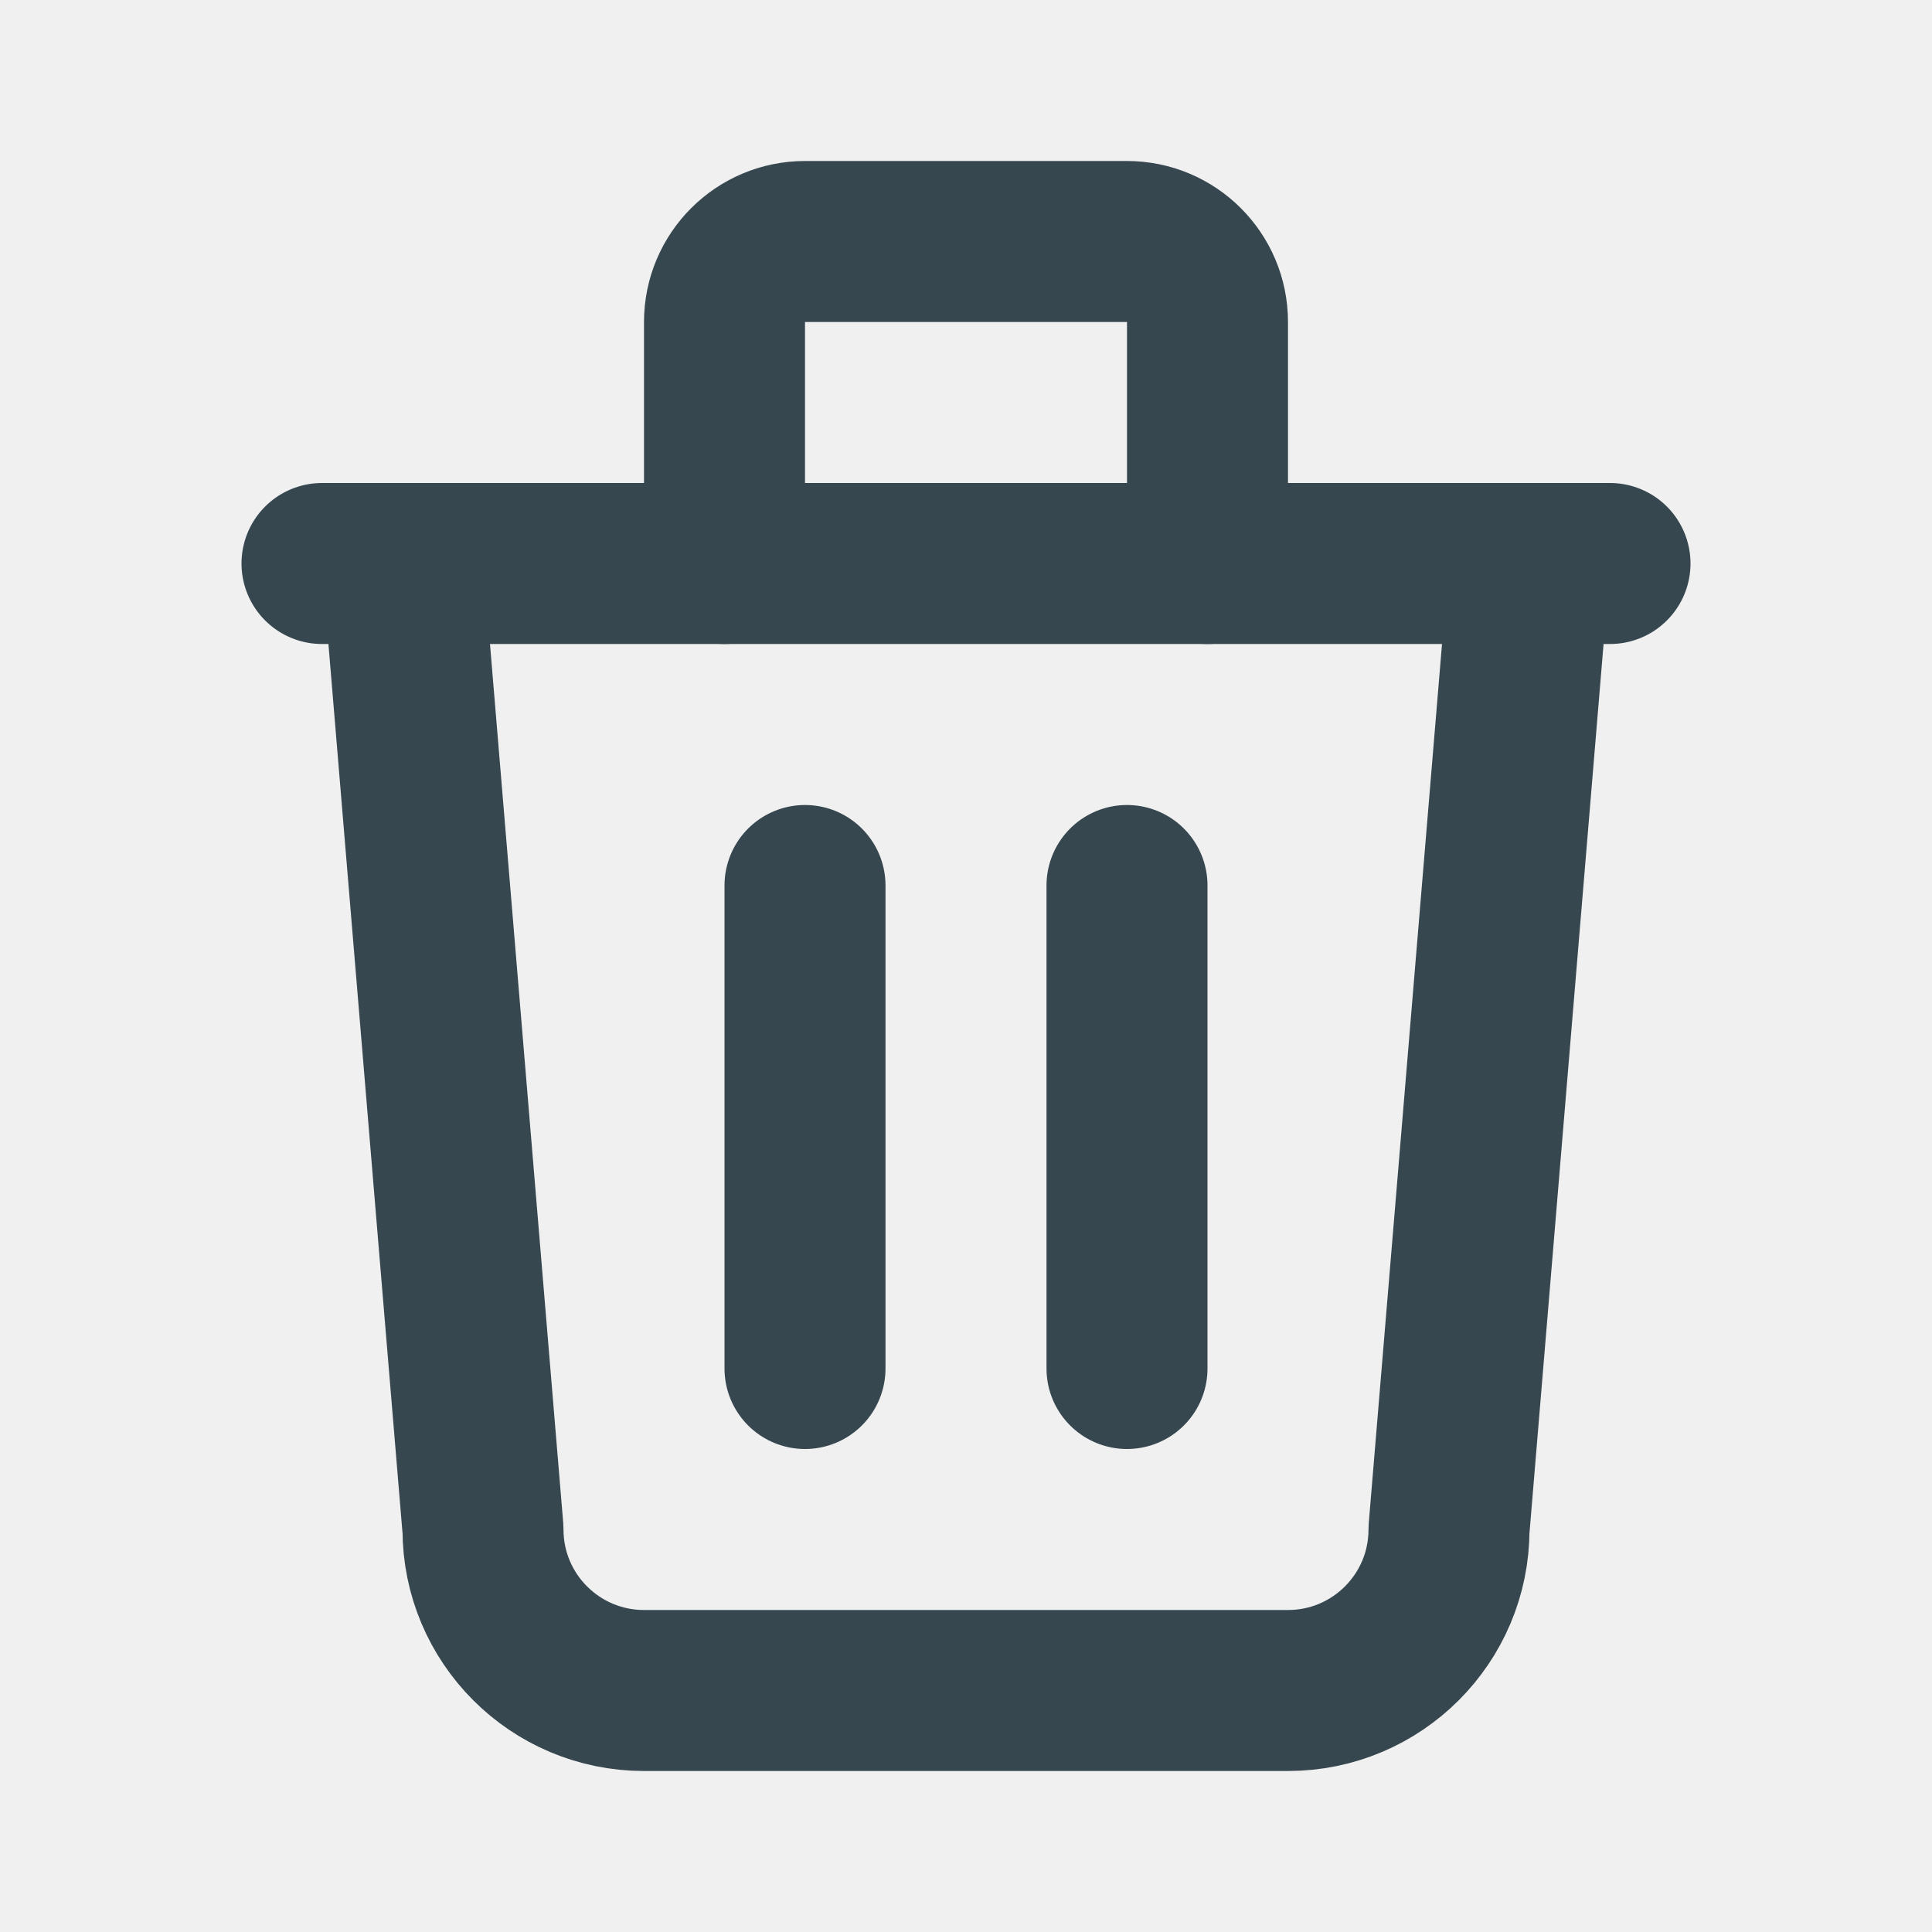
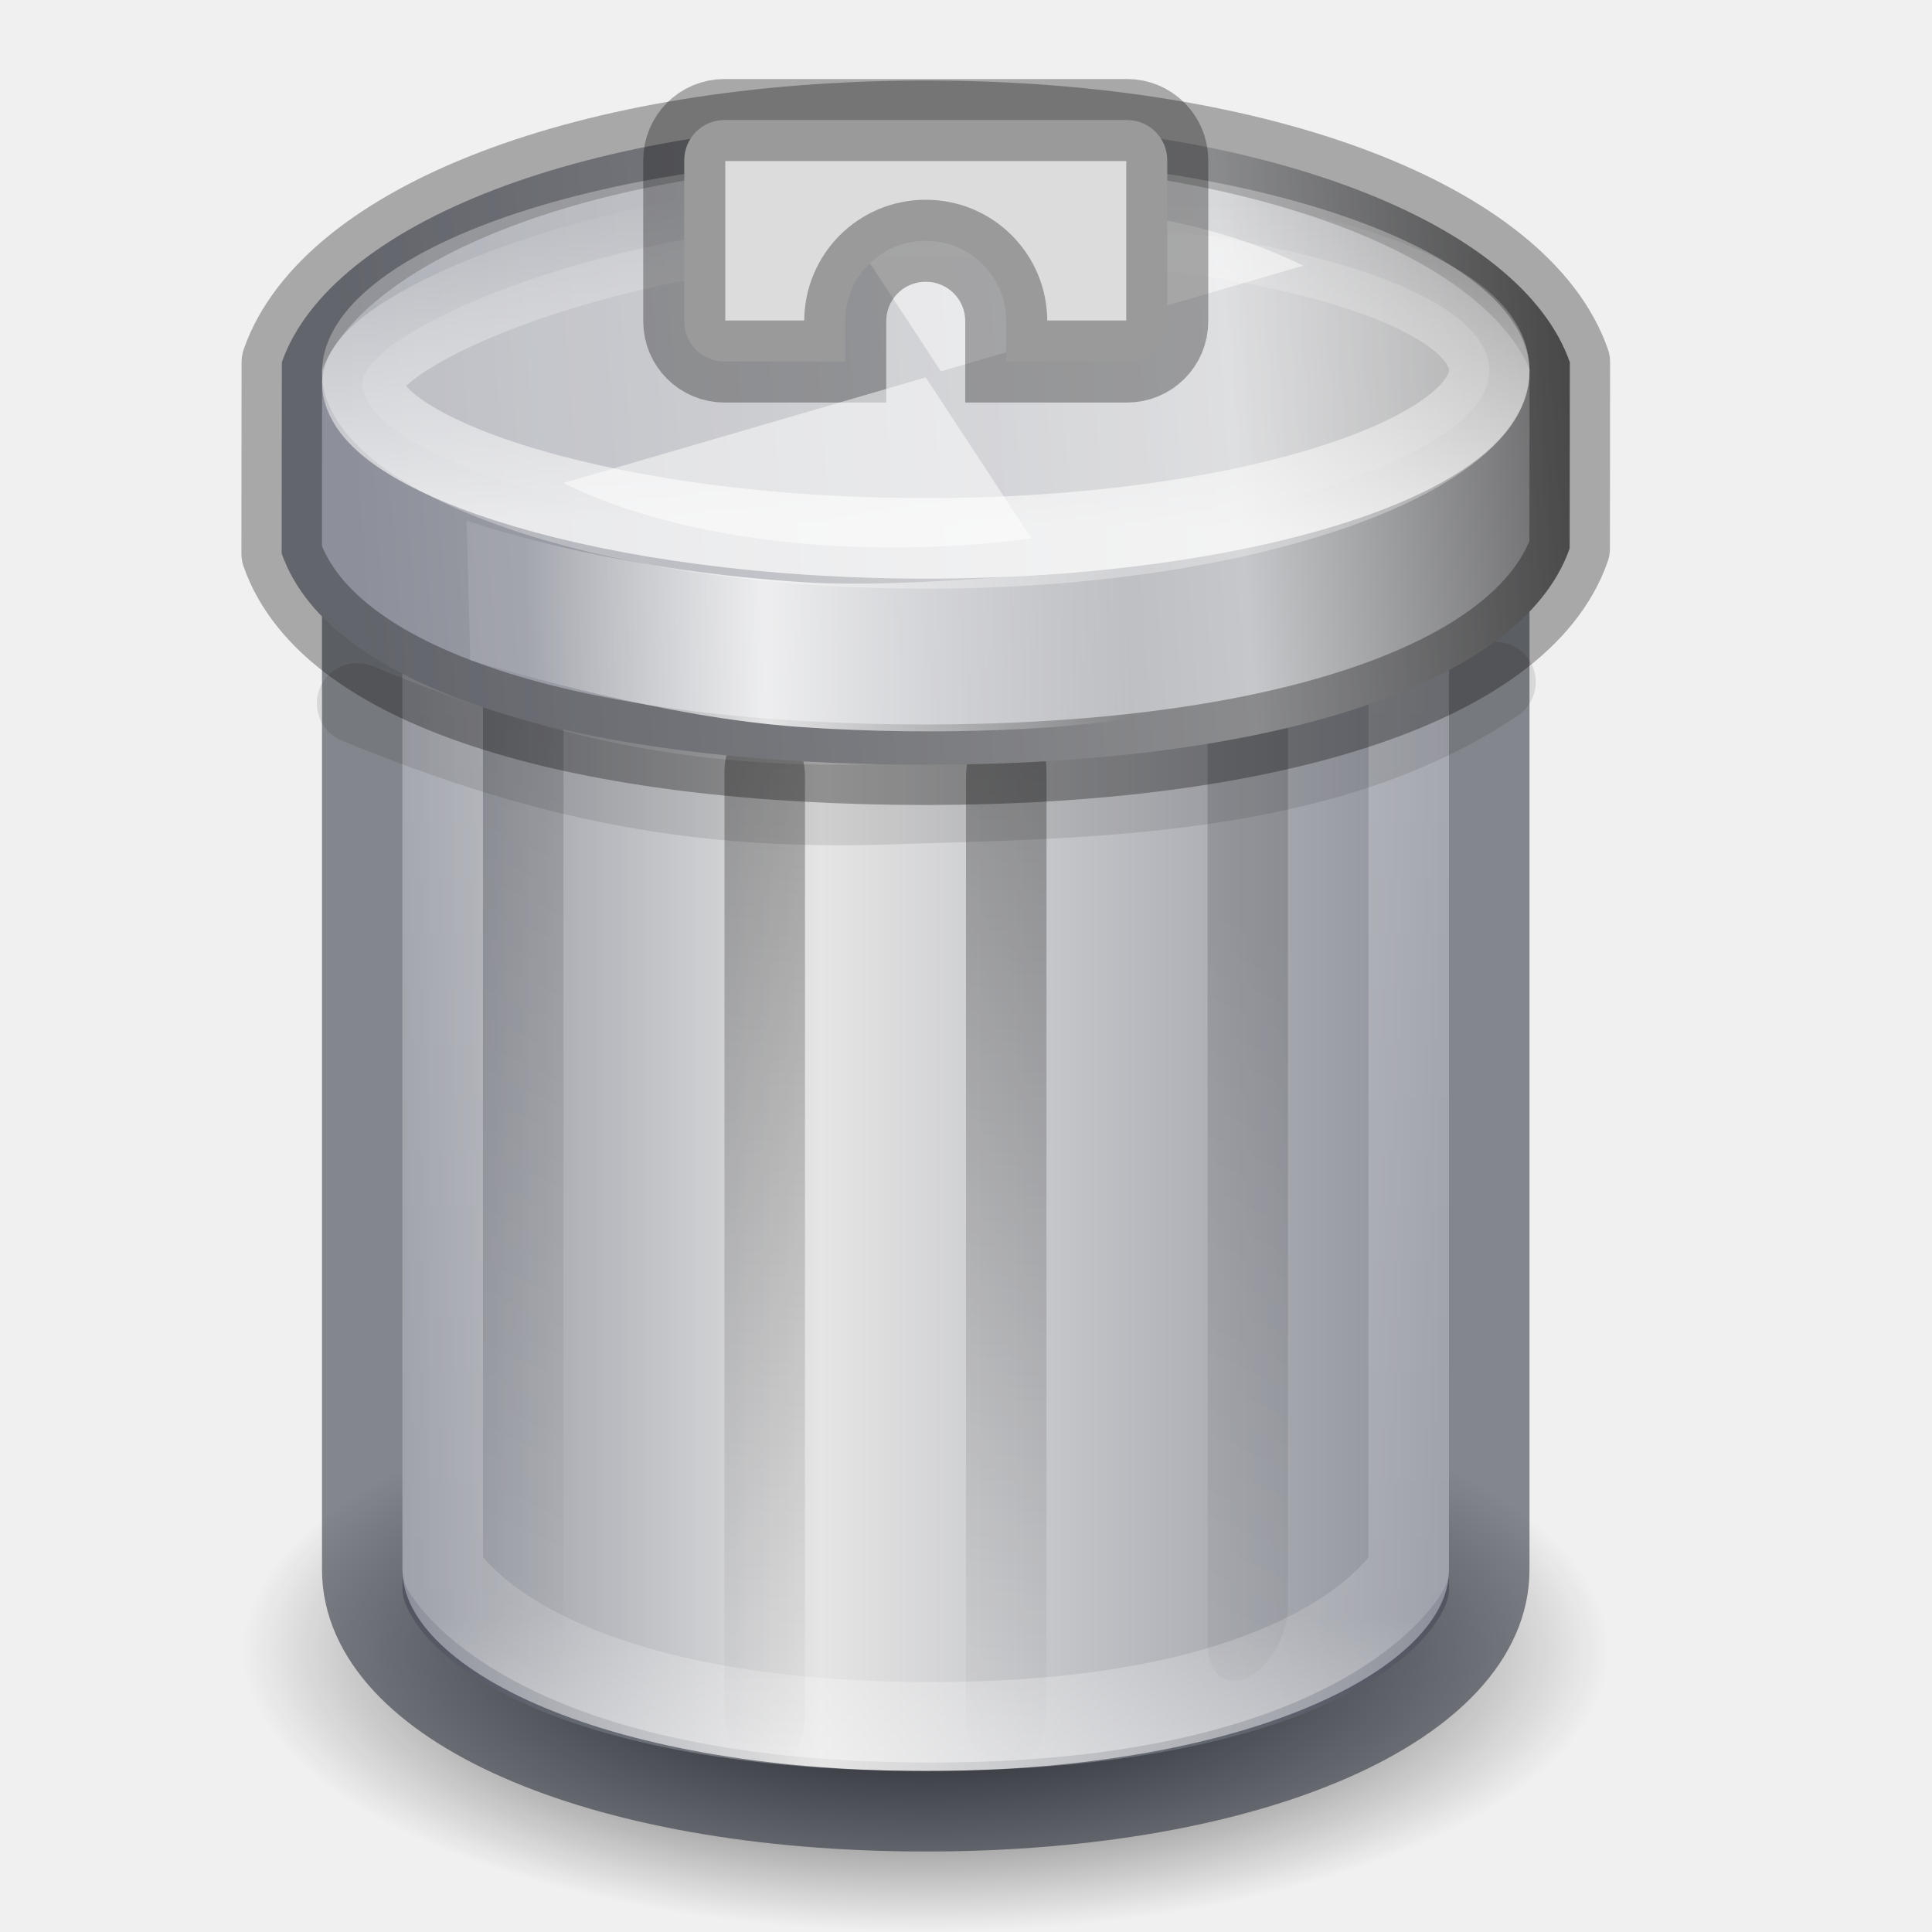
- <svg xmlns="http://www.w3.org/2000/svg" width="24" height="24" viewBox="0 0 24 24" fill="none" stroke="#37474F" stroke-width="2" stroke-linecap="round" stroke-linejoin="round">
-   <path d="M4 7l16 0" />
-   <path d="M10 11l0 6" />
-   <path d="M14 11l0 6" />
-   <path d="M5 7l1 12a2 2 0 0 0 2 2h8a2 2 0 0 0 2 -2l1 -12" />
-   <path d="M9 7v-3a1 1 0 0 1 1 -1h4a1 1 0 0 1 1 1v3" />
+ <svg xmlns="http://www.w3.org/2000/svg" xmlns:xlink="http://www.w3.org/1999/xlink" id="svg3162" height="24" width="24" version="1.1">
+   <defs id="defs3164">
+     <linearGradient id="linearGradient3642">
+       <stop id="stop3644" style="stop-color:#ffffff;stop-opacity:1" offset="0" />
+       <stop id="stop3646" style="stop-color:#ffffff;stop-opacity:0.235" offset="0.091" />
+       <stop id="stop3648" style="stop-color:#ffffff;stop-opacity:0.157" offset="0.893" />
+       <stop id="stop3650" style="stop-color:#ffffff;stop-opacity:0.392" offset="1" />
+     </linearGradient>
+     <linearGradient id="linearGradient4633">
+       <stop offset="0" style="stop-color:#8d909a;stop-opacity:1" id="stop4635" />
+       <stop id="stop4639" style="stop-color:#c6c7ca;stop-opacity:1;" offset="0.649" />
+       <stop offset="1" style="stop-color:#404040;stop-opacity:1" id="stop4637" />
+     </linearGradient>
+     <linearGradient id="linearGradient4611">
+       <stop id="stop4613" offset="0" style="stop-color:#ffffff;stop-opacity:0.139" />
+       <stop style="stop-color:#ffffff;stop-opacity:1" offset="0.396" id="stop4619" />
+       <stop id="stop4615" offset="1" style="stop-color:#ffffff;stop-opacity:0;" />
+     </linearGradient>
+     <linearGradient id="linearGradient4555">
+       <stop id="stop4557" offset="0" style="stop-color:#ffffff;stop-opacity:1;" />
+       <stop id="stop4559" offset="1" style="stop-color:#ffffff;stop-opacity:0" />
+     </linearGradient>
+     <linearGradient id="linearGradient4238">
+       <stop id="stop4240" style="stop-color:#8d909a;stop-opacity:1;" offset="0" />
+       <stop offset="0.4" style="stop-color:#e5e5e5;stop-opacity:1;" id="stop3792" />
+       <stop id="stop4242" style="stop-color:#8d909a;stop-opacity:1;" offset="1" />
+     </linearGradient>
+     <linearGradient y2="26.411" x2="32.428" y1="26.411" x1="10.572" spreadMethod="reflect" gradientTransform="matrix(0.5948126,0,0,0.6946903,-1.288469,-5.400592)" gradientUnits="userSpaceOnUse" id="linearGradient4746" xlink:href="#linearGradient4238" />
+     <linearGradient id="linearGradient3205">
+       <stop id="stop3207" style="stop-color:#000000;stop-opacity:1" offset="0" />
+       <stop id="stop3209" style="stop-color:#000000;stop-opacity:0" offset="1" />
+     </linearGradient>
+     <linearGradient id="linearGradient5060">
+       <stop id="stop5062" style="stop-color:#000000;stop-opacity:1" offset="0" />
+       <stop id="stop5064" style="stop-color:#000000;stop-opacity:0" offset="1" />
+     </linearGradient>
+     <radialGradient r="47.383" fy="108.025" fx="62.712" cy="108.025" cx="62.712" gradientTransform="matrix(0.1793903,0,0,0.07386653,0.2500001,12.52095)" gradientUnits="userSpaceOnUse" id="radialGradient3172" xlink:href="#linearGradient5060" />
+     <linearGradient y2="43" x2="24" y1="13.506" x1="24" gradientTransform="matrix(0.3333334,0.1612912,0,0.4378092,2,-0.1652762)" gradientUnits="userSpaceOnUse" id="linearGradient4516" xlink:href="#linearGradient3205" />
+     <linearGradient y2="43" x2="24" y1="13.506" x1="24" gradientTransform="matrix(0.3333334,0.1612912,0,0.4378092,3.999997,-0.0571429)" gradientUnits="userSpaceOnUse" id="linearGradient4518" xlink:href="#linearGradient3205" />
+     <linearGradient y2="45" x2="24" y1="15.502" x1="24" gradientTransform="matrix(0.3333334,0.02029539,0,0.4407191,2.666665,1.703875)" gradientUnits="userSpaceOnUse" id="linearGradient4520" xlink:href="#linearGradient3205" />
+     <linearGradient y2="45" x2="24" y1="15.502" x1="24" gradientTransform="matrix(0.3333334,0.02029539,0,0.4407191,3.333332,1.703875)" gradientUnits="userSpaceOnUse" id="linearGradient4522" xlink:href="#linearGradient3205" />
+     <linearGradient y2="40.04" x2="23.5" y1="19.153" x1="23.5" gradientTransform="matrix(0.4981765,0,0,0.808623,-0.707159,-10.4876)" gradientUnits="userSpaceOnUse" id="linearGradient4528" xlink:href="#linearGradient3642" />
+     <linearGradient gradientTransform="translate(-1,1)" y2="4.688" x2="22.314" y1="5.938" x1="5.437" gradientUnits="userSpaceOnUse" id="linearGradient4530" xlink:href="#linearGradient4633" />
+     <linearGradient gradientTransform="matrix(1.027465,0,0,0.9552239,-1.278702,0.2994403)" gradientUnits="userSpaceOnUse" y2="2.25" x2="12.5" y1="6.502" x1="12.428" id="linearGradient4561" xlink:href="#linearGradient4555" />
+     <linearGradient gradientTransform="translate(-1,0)" gradientUnits="userSpaceOnUse" y2="7.907" x2="15.033" y1="8" x1="7.542" id="linearGradient4617" xlink:href="#linearGradient4611" />
+   </defs>
+   <path d="M 20,20.5 C 19.999,22.433 16.194,24 11.5,24 6.806,24 3.001,22.433 3,20.5 2.999,18.567 6.805,17 11.5,17 c 4.695,0 8.501,1.567 8.5,3.5 z" id="path12941" style="display:inline;overflow:visible;visibility:visible;fill:url(#radialGradient3172);fill-opacity:1;fill-rule:evenodd;stroke:none;stroke-width:1.055;marker:none" />
+   <path style="display:inline;overflow:visible;visibility:visible;fill:url(#linearGradient4746);fill-opacity:1;fill-rule:nonzero;stroke:none;stroke-width:1.019;marker:none" id="path4744" d="M 5,7.202 5,19.751 c 0,0.224 0.294,0.812 1.341,1.331 C 7.388,21.601 9.079,22 11.5,22 13.921,22 15.612,21.601 16.659,21.082 17.706,20.563 18,19.975 18,19.751 L 18,7.202 Z" />
+   <g transform="translate(-24,8)" style="display:inline" id="layer2" />
+   <path id="rect4457" d="m 4.5,4.5 0,15 c 0,1.657 2.858,3 7,3 4.142,0 7,-1.343 7,-3 l 0,-15 z" style="color:#000000;clip-rule:nonzero;display:inline;overflow:visible;visibility:visible;opacity:0.5;isolation:auto;mix-blend-mode:normal;color-interpolation:sRGB;color-interpolation-filters:linearRGB;solid-color:#000000;solid-opacity:1;fill:none;fill-opacity:1;fill-rule:nonzero;stroke:#161b28;stroke-width:1;stroke-linecap:butt;stroke-linejoin:miter;stroke-miterlimit:4;stroke-dasharray:none;stroke-dashoffset:0;stroke-opacity:1;marker:none;color-rendering:auto;image-rendering:auto;shape-rendering:auto;text-rendering:auto;enable-background:accumulate" />
+   <path style="display:inline;overflow:visible;visibility:visible;opacity:0.15;fill:url(#linearGradient4516);fill-opacity:1;fill-rule:nonzero;stroke:none;stroke-width:1;marker:none;enable-background:accumulate" id="path4508" d="M 6.5,7.925 C 6.777,8.059 7,8.46 7,8.824 L 7,20.423 C 7,20.787 6.777,20.972 6.5,20.838 6.223,20.704 6,20.303 6,19.939 L 6,8.34 C 6,7.976 6.223,7.791 6.5,7.925 Z" />
+   <path style="display:inline;overflow:visible;visibility:visible;opacity:0.15;fill:url(#linearGradient4518);fill-opacity:1;fill-rule:nonzero;stroke:none;stroke-width:1;marker:none;enable-background:accumulate" id="path4510" d="M 15.5,7.925 C 15.223,8.059 15,8.46 15,8.824 l 0,11.599 c 0,0.364 0.223,0.549 0.5,0.415 C 15.777,20.704 16,20.303 16,19.939 L 16,8.34 C 16,7.976 15.777,7.791 15.5,7.925 Z" />
+   <path style="display:inline;overflow:visible;visibility:visible;opacity:0.3;fill:url(#linearGradient4522);fill-opacity:1;fill-rule:nonzero;stroke:none;stroke-width:1;marker:none;enable-background:accumulate" id="path4514" d="M 12.5,8.954 C 12.223,8.971 12,9.279 12,9.645 l 0,11.676 c 0,0.366 0.223,0.648 0.5,0.631 0.277,-0.017 0.5,-0.325 0.5,-0.692 L 13,9.584 C 13,9.218 12.777,8.937 12.5,8.954 Z" />
+   <path style="display:inline;overflow:visible;visibility:visible;opacity:1;fill:none;stroke:url(#linearGradient4528);stroke-width:1;stroke-linecap:round;stroke-linejoin:round;stroke-miterlimit:4;stroke-dasharray:none;stroke-dashoffset:0;stroke-opacity:1;marker:none" id="path4526" d="m 5.5,5.5 0,14 c 0,0 1,1.877 6,1.895 C 16.5,21.413 17.5,19.5 17.5,19.5 l 0,-14 z" />
+   <path id="path4563" d="m 4.436,8.737 c 2.408,0.992 4.285,1.33 6.619,1.253 2.399,-0.08 5.387,-0.068 7.523,-1.518" style="opacity:0.1;fill:none;fill-rule:evenodd;stroke:#000000;stroke-width:1px;stroke-linecap:round;stroke-linejoin:miter;stroke-opacity:1" />
+   <path style="display:inline;overflow:visible;visibility:visible;opacity:0.3;fill:url(#linearGradient4520);fill-opacity:1;fill-rule:nonzero;stroke:none;stroke-width:1;marker:none;enable-background:accumulate" id="path4512" d="M 9.5,8.954 C 9.777,8.971 10,9.279 10,9.645 L 10,21.322 C 10,21.688 9.777,21.969 9.5,21.952 9.223,21.935 9,21.627 9,21.261 L 9,9.584 C 9,9.218 9.223,8.937 9.5,8.954 Z" />
+   <path style="opacity:1;fill:url(#linearGradient4530);fill-opacity:1;stroke:#000000;stroke-width:1;stroke-linecap:round;stroke-linejoin:round;stroke-miterlimit:4;stroke-dasharray:none;stroke-opacity:0.302" d="M 11.5,1.5 C 7.279,1.502 4.105,2.78 3.501,4.5 l -0.002,2.375 C 4.103,8.596 7.278,9.498 11.5,9.5 15.722,9.498 18.896,8.533 19.499,6.812 L 19.501,4.5 C 18.898,2.779 15.723,1.502 11.5,1.5 Z" id="path4504" />
+   <ellipse ry="2.688" rx="7.5" cy="4.625" cx="11.5" id="path4506" style="opacity:0.3;fill:#ffffff;fill-opacity:1;stroke:none;stroke-width:1;stroke-linecap:round;stroke-linejoin:round;stroke-miterlimit:4;stroke-dasharray:none;stroke-opacity:1" />
+   <path style="opacity:0.5;fill:#ffffff;fill-opacity:1;fill-rule:evenodd;stroke:none;stroke-width:1px;stroke-linecap:butt;stroke-linejoin:miter;stroke-opacity:1" d="m 16.188,3.301 -4.5,1.312 -1.312,-2 c 2.189,-0.294 4.443,-0.002 5.812,0.688 z" id="path4643" />
+   <path style="color:#000000;display:inline;overflow:visible;visibility:visible;opacity:0.7;fill:#ffffff;fill-opacity:0.239;stroke:url(#linearGradient4561);stroke-width:1;stroke-linecap:round;stroke-linejoin:round;stroke-miterlimit:4;stroke-dasharray:none;stroke-dashoffset:0;stroke-opacity:1;marker:none;enable-background:accumulate" id="path4564-1-6" d="m 18.5,4.598 c 0,-1.055 -2.963,-1.91 -6.935,-1.91 -3.972,0 -7.11,1.454 -7.064,2.09 0.064,0.876 3.027,1.91 7,1.91 3.972,0 7,-1.034 7,-2.09 z" />
+   <path id="rect4605-2-4-3" d="m 9,1.491 c -0.277,0 -0.5,0.223 -0.5,0.5 l 0,2 c 0,0.277 0.223,0.5 0.5,0.5 l 1.5,0 0,-0.5 c 0,-0.554 0.446,-1 1,-1 0.554,0 1,0.446 1,1 l 0,0.5 1.5,0 c 0.277,0 0.5,-0.223 0.5,-0.5 l 0,-2 c 0,-0.277 -0.223,-0.5 -0.5,-0.5 z" style="color:#000000;display:inline;overflow:visible;visibility:visible;fill:#dcdcdd;fill-opacity:1;fill-rule:nonzero;stroke:#000000;stroke-width:1.019;stroke-opacity:0.302;marker:none;enable-background:accumulate" />
+   <path id="rect4608" d="M 5.797,6.467 C 6.198,6.606 7.776,7.094 10.005,7.234 11.324,7.317 13.62,7.062 14.625,6.997 L 14.312,8.875 C 13.45,9.06 11.655,9.151 9.94,9.031 8.245,8.911 6.407,8.362 5.842,8.201 Z" style="opacity:0.8;fill:url(#linearGradient4617);fill-opacity:1;stroke:none;stroke-width:1;stroke-linecap:round;stroke-linejoin:round;stroke-miterlimit:4;stroke-dasharray:none;stroke-opacity:0" />
+   <path id="path4641" d="m 7,6 4.5,-1.312 1.312,2 C 10.623,6.981 8.369,6.69 7,6 Z" style="opacity:0.5;fill:#ffffff;fill-opacity:1;fill-rule:evenodd;stroke:none;stroke-width:1px;stroke-linecap:butt;stroke-linejoin:miter;stroke-opacity:1" />
</svg>
